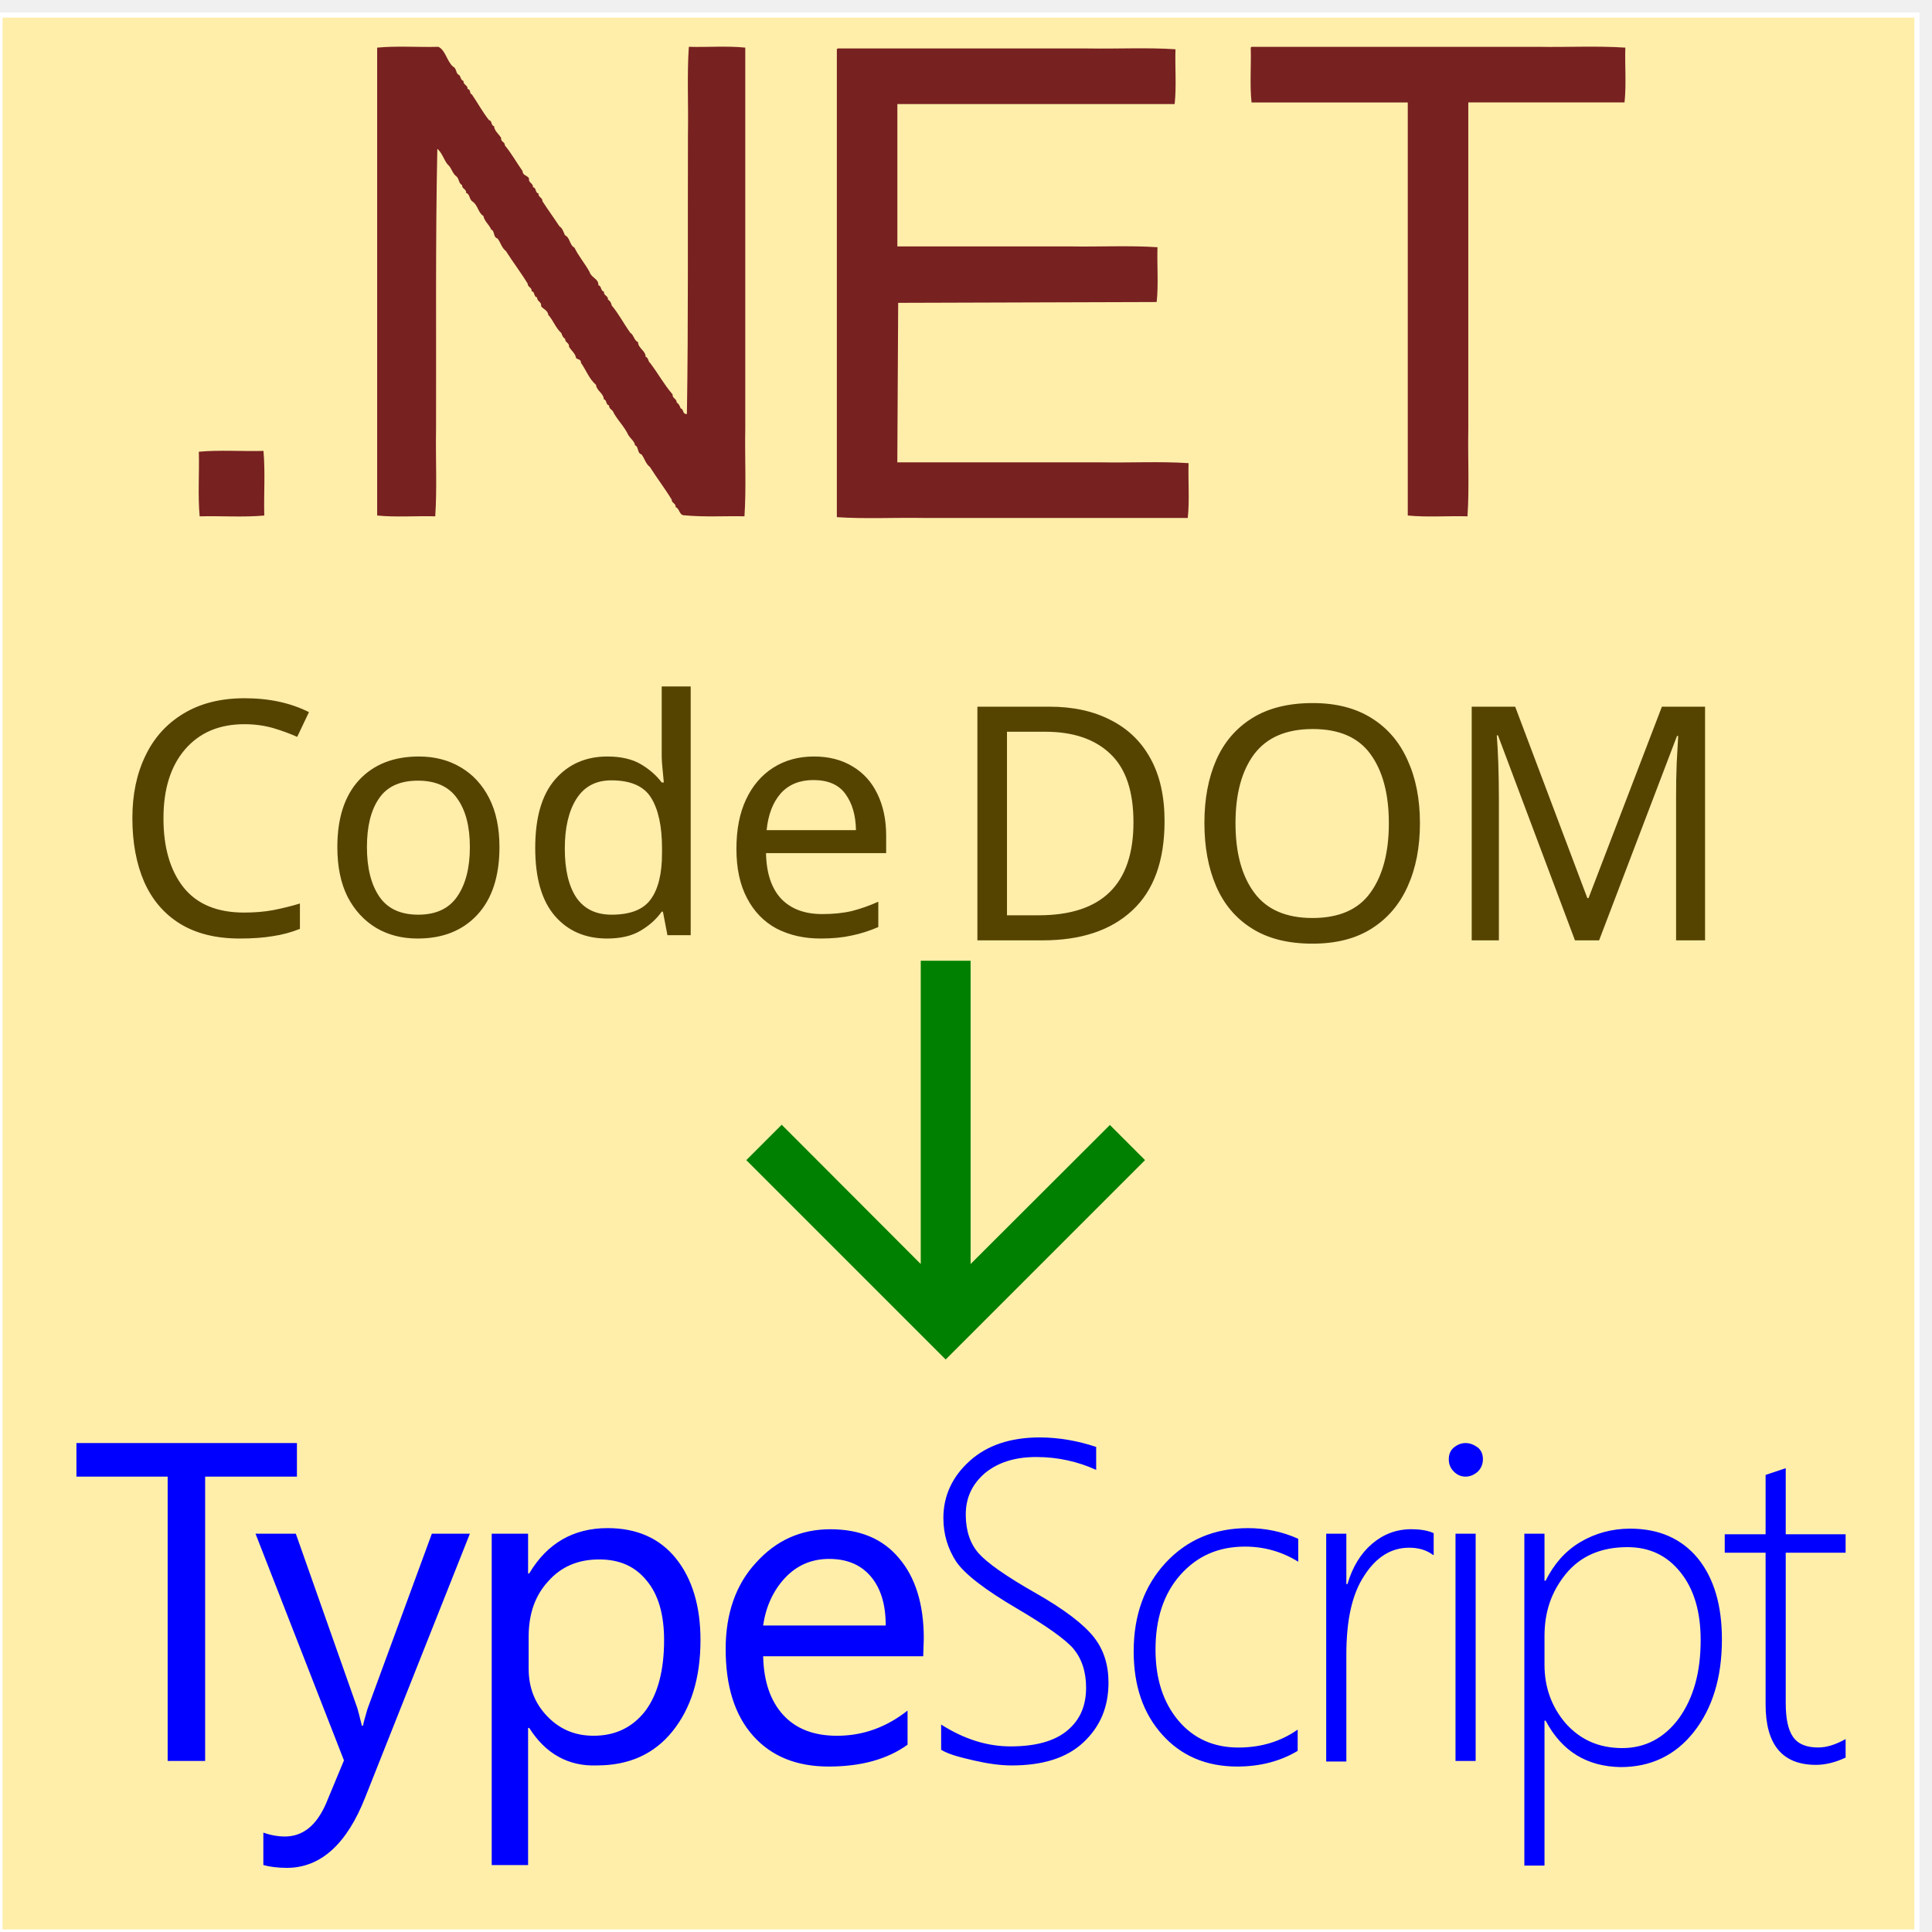
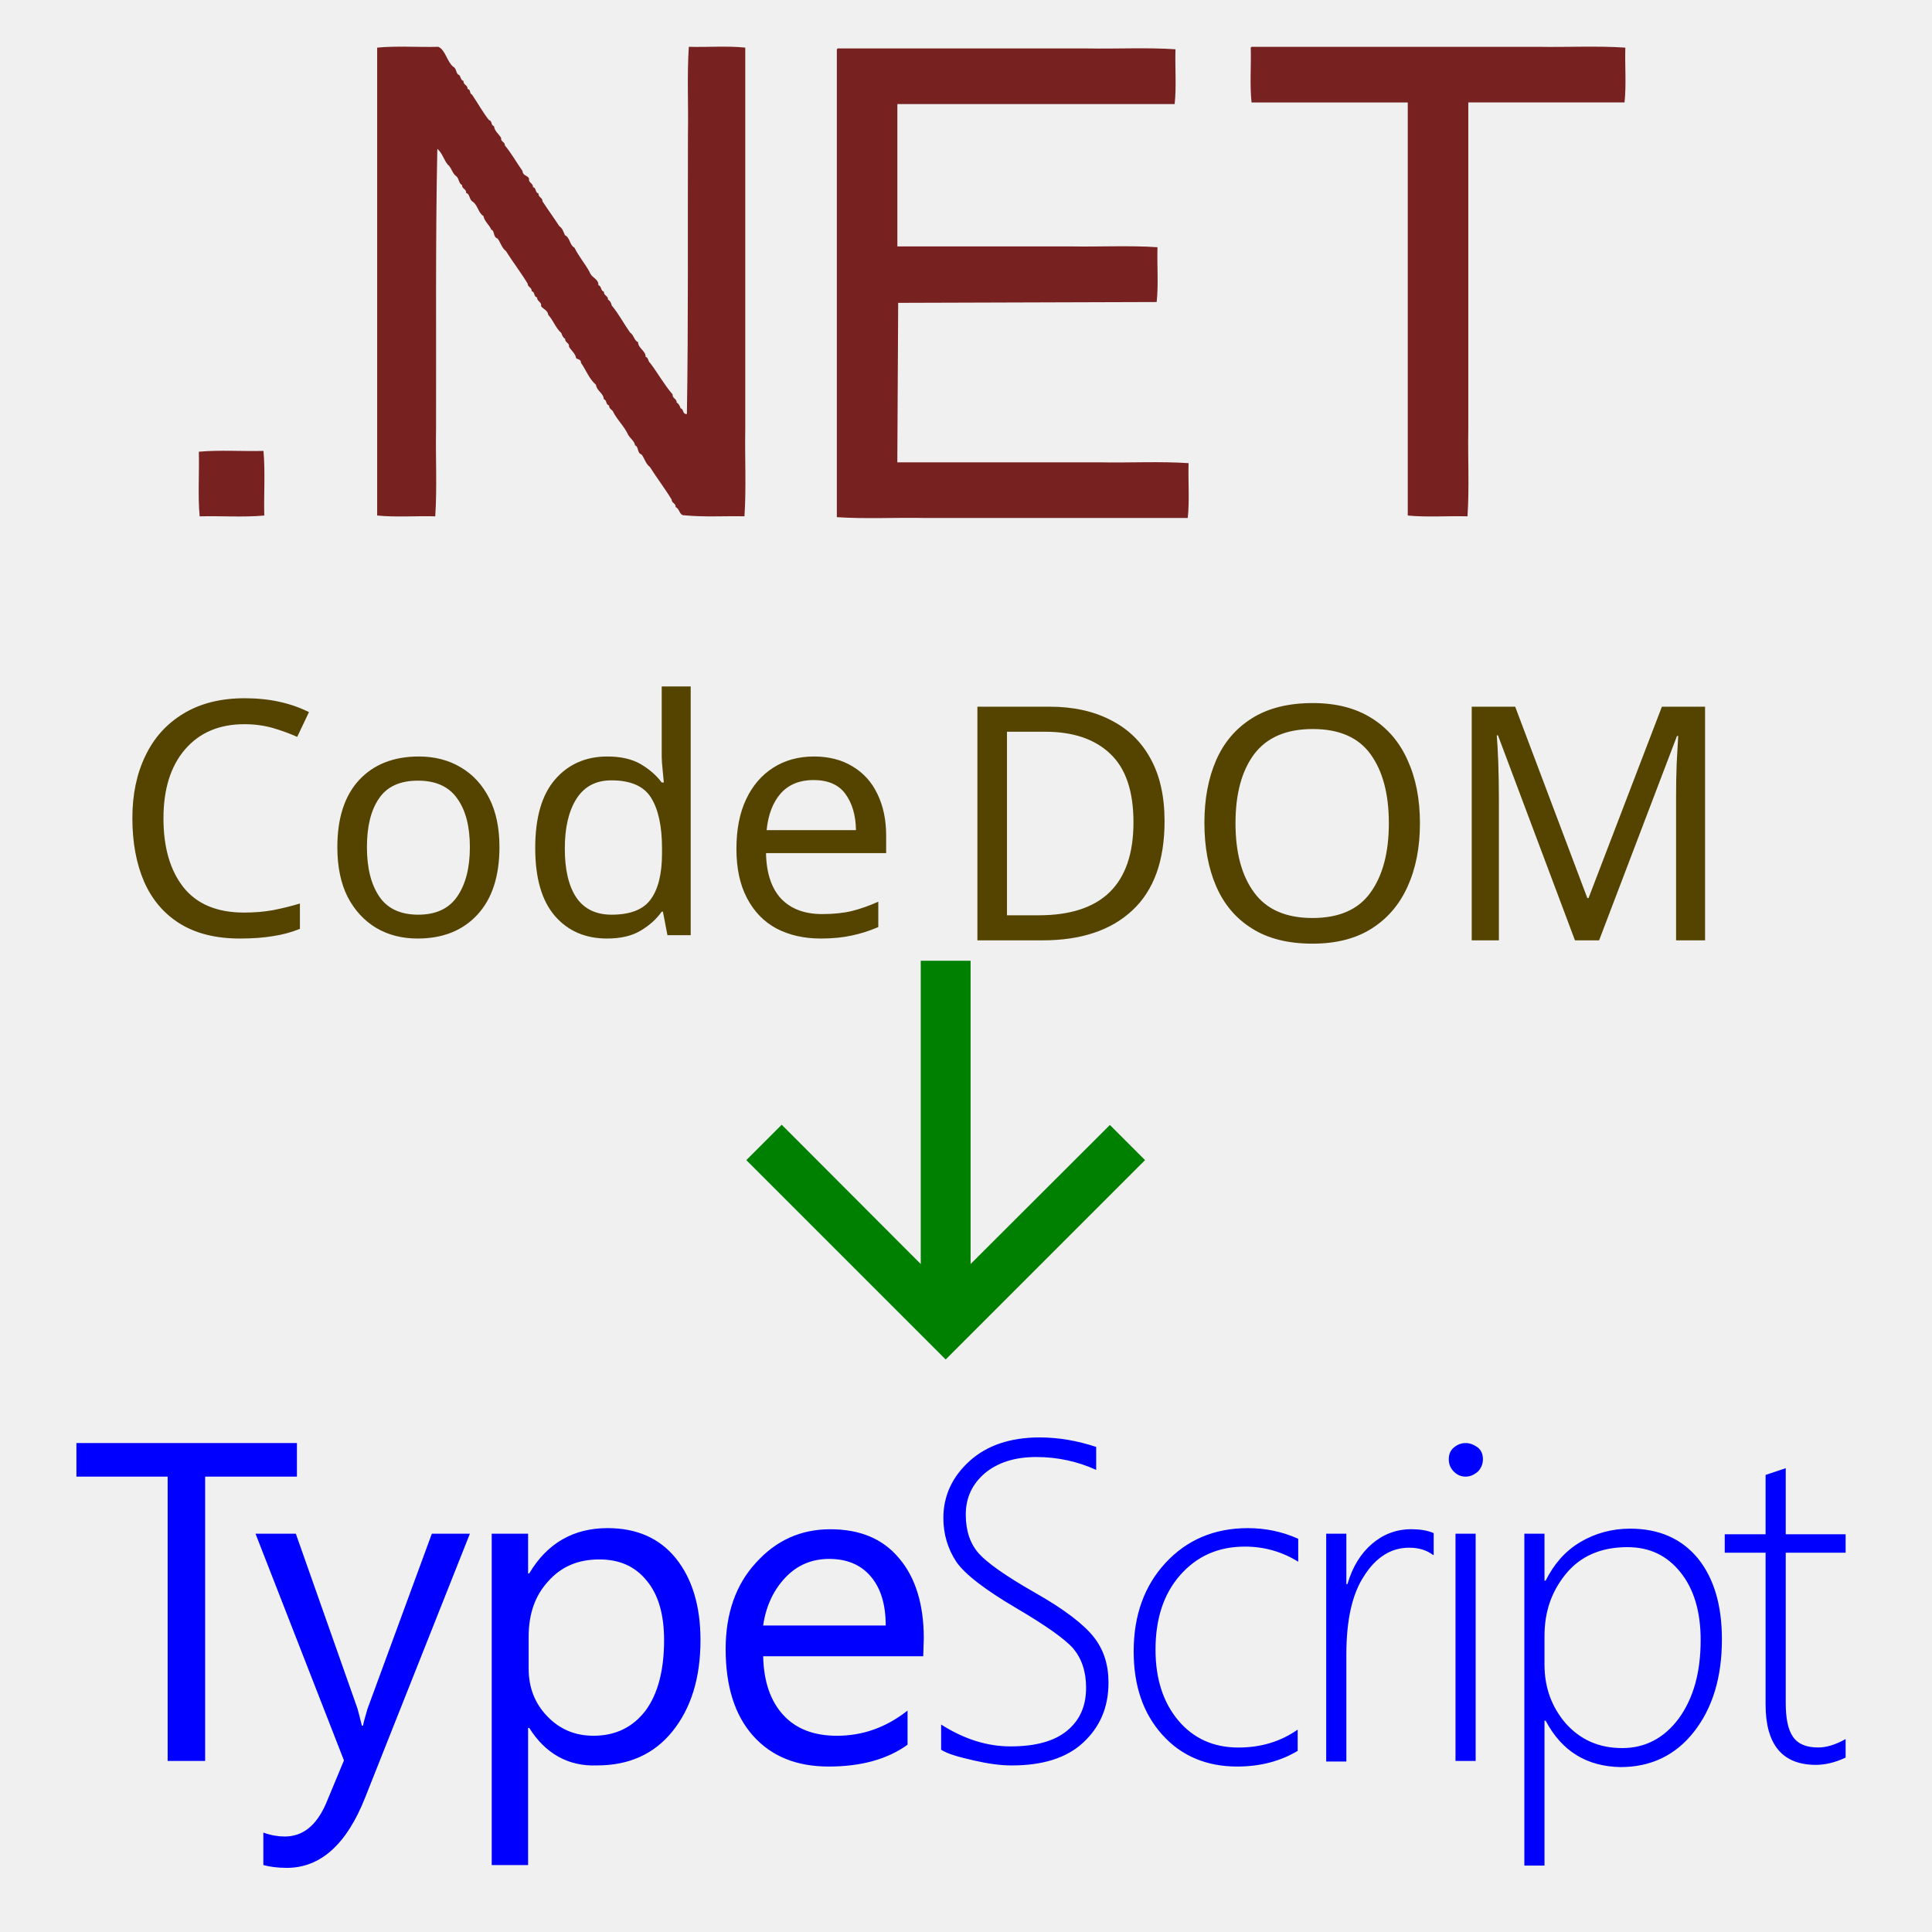
<svg xmlns="http://www.w3.org/2000/svg" width="100mm" height="100mm" viewBox="0 0 100 100" version="1.1" id="svg1386">
  <defs id="defs1380" />
-   <g id="layer2">
-     <rect transform="translate(0,-197)" style="fill:#ffeeaa;fill-opacity:1;stroke:#ffffff;stroke-width:0.265;stroke-opacity:1" id="rect1979" width="99.219" height="99.219" x="0" y="197.781" />
-   </g>
+   <g id="layer2" />
  <g id="layer1" transform="translate(0,-197)">
    <path style="fill:#782121;fill-opacity:1;stroke:#000069;stroke-width:0.085;stroke-opacity:0" d="m 10.292,220.381 c 0.029,1.109 -0.057,2.265 0.042,3.345 1.109,-0.029 2.265,0.057 3.345,-0.042 -0.029,-1.109 0.057,-2.265 -0.042,-3.345 -1.108,0.029 -2.266,-0.057 -3.345,0.042 z" id="path3066" />
    <path style="fill:#782121;fill-opacity:1;stroke:#000069;stroke-width:0.085;stroke-opacity:0" d="m 19.522,199.466 c 0,8.072 0,16.145 0,24.217 0.967,0.099 2.01,0.014 3.006,0.042 0.099,-1.475 0.014,-3.026 0.042,-4.53 0.014,-4.831 -0.035,-9.663 0.066,-14.493 0.255,0.216 0.341,0.578 0.535,0.812 0.196,0.147 0.238,0.48 0.471,0.63 0.126,0.137 0.104,0.358 0.278,0.437 -0.023,0.2 0.234,0.198 0.204,0.405 0.221,0.064 0.139,0.335 0.352,0.458 0.261,0.191 0.284,0.584 0.545,0.733 0.045,0.278 0.312,0.46 0.405,0.709 0.193,0.06 0.087,0.394 0.328,0.46 0.159,0.205 0.208,0.477 0.434,0.651 0.359,0.569 0.782,1.12 1.125,1.686 -0.003,0.188 0.227,0.188 0.204,0.389 0.189,0.037 0.093,0.291 0.286,0.323 -0.019,0.214 0.251,0.225 0.201,0.45 0.114,0.159 0.344,0.211 0.376,0.455 0.258,0.283 0.384,0.684 0.675,0.939 0.038,0.114 0.085,0.241 0.201,0.302 -0.025,0.194 0.228,0.199 0.193,0.402 0.122,0.21 0.334,0.349 0.37,0.595 0.11,0.079 0.252,0.055 0.251,0.241 0.271,0.383 0.421,0.833 0.778,1.14 0.031,0.311 0.397,0.432 0.405,0.749 0.177,0.038 0.086,0.285 0.275,0.315 -0.015,0.151 0.117,0.21 0.188,0.291 0.2,0.431 0.598,0.787 0.802,1.238 0.122,0.206 0.316,0.312 0.355,0.542 0.198,0.067 0.09,0.396 0.333,0.468 0.159,0.205 0.208,0.477 0.434,0.651 0.359,0.569 0.782,1.12 1.125,1.686 -0.003,0.188 0.227,0.188 0.204,0.389 0.219,0.071 0.173,0.441 0.476,0.426 1.025,0.097 2.059,0.029 3.088,0.05 0.099,-1.475 0.014,-3.026 0.042,-4.53 0,-6.576 0,-13.153 0,-19.729 -0.939,-0.099 -1.953,-0.014 -2.921,-0.042 -0.1,1.475 -0.017,3.026 -0.046,4.53 -0.016,4.819 0.023,9.68 -0.054,14.474 -0.237,0.03 -0.149,-0.249 -0.325,-0.291 -0.042,-0.116 -0.088,-0.237 -0.204,-0.299 0.011,-0.2 -0.231,-0.211 -0.212,-0.423 -0.439,-0.508 -0.758,-1.095 -1.162,-1.627 -0.112,-0.073 -0.077,-0.27 -0.233,-0.318 7.37e-4,-0.321 -0.39,-0.441 -0.392,-0.759 -0.205,-0.079 -0.213,-0.368 -0.413,-0.497 -0.329,-0.465 -0.587,-0.968 -0.95,-1.402 -0.028,-0.135 -0.086,-0.241 -0.196,-0.307 0.023,-0.2 -0.234,-0.198 -0.204,-0.405 -0.188,-0.049 -0.111,-0.287 -0.294,-0.341 0.027,-0.326 -0.362,-0.378 -0.45,-0.675 -0.233,-0.434 -0.573,-0.822 -0.783,-1.262 -0.269,-0.148 -0.215,-0.507 -0.497,-0.651 -0.078,-0.174 -0.118,-0.348 -0.288,-0.463 -0.282,-0.432 -0.602,-0.87 -0.873,-1.289 0.009,-0.2 -0.227,-0.201 -0.206,-0.405 -0.189,-0.037 -0.093,-0.291 -0.286,-0.323 0.021,-0.214 -0.249,-0.222 -0.201,-0.445 -0.075,-0.177 -0.333,-0.145 -0.336,-0.389 -0.307,-0.433 -0.591,-0.941 -0.918,-1.331 0.011,-0.186 -0.227,-0.184 -0.191,-0.384 -0.124,-0.214 -0.347,-0.354 -0.37,-0.614 -0.173,-0.035 -0.081,-0.273 -0.262,-0.312 -0.328,-0.417 -0.588,-0.897 -0.884,-1.328 -0.133,-0.026 -0.046,-0.276 -0.225,-0.278 0.025,-0.209 -0.232,-0.213 -0.206,-0.415 -0.157,-0.06 -0.132,-0.203 -0.228,-0.315 -0.179,-0.043 -0.115,-0.341 -0.315,-0.429 -0.323,-0.284 -0.392,-0.855 -0.759,-1.027 -1.049,0.028 -2.148,-0.056 -3.167,0.042 z" id="path3068" />
    <path style="fill:#782121;fill-opacity:1;stroke:#000069;stroke-width:0.085;stroke-opacity:0" d="m 43.315,199.551 c 0,8.072 0,16.145 0,24.217 1.475,0.099 3.026,0.014 4.53,0.042 4.544,0 9.088,0 13.633,0 0.099,-0.911 0.014,-1.897 0.042,-2.837 -1.475,-0.099 -3.026,-0.014 -4.53,-0.042 -3.515,0 -7.03,0 -10.545,0 0.016,-2.752 0.031,-5.504 0.045,-8.256 4.46,-0.014 8.919,-0.028 13.379,-0.042 0.099,-0.91 0.014,-1.897 0.042,-2.837 -1.475,-0.099 -3.026,-0.014 -4.53,-0.042 -2.978,0 -5.955,0 -8.933,0 0,-2.456 0,-4.911 0,-7.367 4.784,0 9.568,0 14.352,0 0.099,-0.911 0.014,-1.897 0.042,-2.837 -1.475,-0.099 -3.026,-0.014 -4.53,-0.042 -4.318,0 -8.637,0 -12.955,0 z" id="path3070" />
    <path style="fill:#782121;fill-opacity:1;stroke:#000069;stroke-width:0.085;stroke-opacity:0" d="m 64.738,199.466 c 0.029,0.939 -0.057,1.927 0.042,2.837 2.695,0 5.391,0 8.086,0 0,7.127 0,14.254 0,21.38 0.995,0.099 2.066,0.014 3.091,0.042 0.099,-1.475 0.014,-3.026 0.042,-4.53 0,-5.631 0,-11.262 0,-16.893 2.695,0 5.391,0 8.086,0 0.099,-0.911 0.014,-1.897 0.042,-2.837 -1.475,-0.099 -3.026,-0.014 -4.53,-0.042 -4.939,0 -9.879,0 -14.818,0 z" id="path3072" />
    <path class="st0" d="m 15.369,273.43 h -4.751 v 14.716 H 8.678 V 273.43 H 3.956 v -1.738 H 15.369 Z" id="path4" style="fill:#0000ff;stroke-width:0.29" />
    <path class="st0" d="m 24.321,276.385 -5.417,13.645 c -0.956,2.433 -2.318,3.65 -4.056,3.65 -0.492,0 -0.898,-0.058 -1.217,-0.145 v -1.68 c 0.406,0.145 0.782,0.203 1.101,0.203 0.956,0 1.651,-0.579 2.144,-1.709 l 0.927,-2.231 -4.577,-11.733 h 2.086 l 3.187,9.038 c 0.029,0.116 0.116,0.406 0.232,0.898 h 0.058 c 0.029,-0.174 0.116,-0.464 0.232,-0.869 l 3.331,-9.067 z m 3.071,10.052 h -0.058 v 7.098 h -1.883 v -17.15 h 1.883 v 2.057 h 0.058 c 0.927,-1.564 2.289,-2.347 4.056,-2.347 1.506,0 2.694,0.521 3.534,1.564 0.84,1.043 1.275,2.462 1.275,4.23 0,1.97 -0.492,3.534 -1.448,4.722 -0.956,1.188 -2.26,1.767 -3.911,1.767 -1.477,0.058 -2.665,-0.608 -3.505,-1.941 z m -0.029,-4.722 v 1.651 c 0,0.985 0.319,1.796 0.956,2.462 0.637,0.666 1.42,1.014 2.404,1.014 1.13,0 2.028,-0.435 2.694,-1.304 0.637,-0.869 0.956,-2.086 0.956,-3.65 0,-1.304 -0.29,-2.347 -0.898,-3.071 -0.608,-0.753 -1.42,-1.101 -2.462,-1.101 -1.101,0 -1.97,0.377 -2.636,1.13 -0.695,0.753 -1.014,1.709 -1.014,2.868 z m 20.423,1.014 h -8.285 c 0.029,1.304 0.377,2.318 1.043,3.042 0.666,0.724 1.593,1.072 2.781,1.072 1.333,0 2.549,-0.435 3.65,-1.304 v 1.767 c -1.043,0.753 -2.404,1.13 -4.085,1.13 -1.651,0 -2.955,-0.521 -3.911,-1.593 -0.956,-1.072 -1.419,-2.578 -1.419,-4.49 0,-1.825 0.521,-3.331 1.564,-4.461 1.043,-1.159 2.318,-1.738 3.853,-1.738 1.535,0 2.723,0.492 3.563,1.506 0.84,0.985 1.275,2.375 1.275,4.143 z m -1.941,-1.593 c 0,-1.101 -0.261,-1.941 -0.782,-2.549 -0.521,-0.608 -1.246,-0.898 -2.144,-0.898 -0.898,0 -1.651,0.319 -2.26,0.956 -0.608,0.637 -1.014,1.477 -1.159,2.491 z m 2.868,6.431 v -1.304 c 1.188,0.753 2.375,1.13 3.592,1.13 1.275,0 2.26,-0.261 2.926,-0.811 0.666,-0.55 0.985,-1.275 0.985,-2.231 0,-0.84 -0.232,-1.506 -0.666,-2.028 -0.435,-0.492 -1.42,-1.188 -2.897,-2.057 -1.68,-0.985 -2.723,-1.796 -3.158,-2.433 -0.435,-0.666 -0.666,-1.419 -0.666,-2.26 0,-1.159 0.464,-2.144 1.362,-2.955 0.898,-0.811 2.115,-1.217 3.621,-1.217 0.985,0 1.97,0.174 2.926,0.492 v 1.188 c -0.956,-0.435 -1.999,-0.666 -3.1,-0.666 -1.13,0 -1.999,0.29 -2.665,0.84 -0.666,0.579 -0.985,1.275 -0.985,2.144 0,0.84 0.232,1.506 0.666,1.999 0.435,0.492 1.42,1.188 2.897,2.028 1.535,0.869 2.549,1.651 3.071,2.318 0.521,0.666 0.753,1.448 0.753,2.347 0,1.275 -0.435,2.289 -1.304,3.1 -0.869,0.811 -2.115,1.188 -3.708,1.188 -0.579,0 -1.217,-0.087 -1.97,-0.261 -0.753,-0.174 -1.304,-0.319 -1.68,-0.55 z m 18.454,0.058 c -0.869,0.521 -1.912,0.811 -3.129,0.811 -1.593,0 -2.897,-0.55 -3.882,-1.651 -0.985,-1.101 -1.477,-2.52 -1.477,-4.316 0,-1.854 0.55,-3.389 1.651,-4.577 1.101,-1.188 2.52,-1.796 4.259,-1.796 0.898,0 1.767,0.174 2.607,0.55 v 1.188 c -0.84,-0.521 -1.767,-0.782 -2.752,-0.782 -1.391,0 -2.491,0.492 -3.36,1.477 -0.869,0.985 -1.275,2.289 -1.275,3.853 0,1.535 0.406,2.752 1.188,3.679 0.782,0.927 1.825,1.391 3.1,1.391 1.188,0 2.202,-0.319 3.071,-0.927 z m 7.011,-10.139 c -0.348,-0.261 -0.753,-0.377 -1.246,-0.377 -0.927,0 -1.709,0.492 -2.318,1.448 -0.637,0.956 -0.927,2.318 -0.927,4.085 v 5.533 h -1.043 v -11.791 h 1.043 v 2.607 h 0.058 c 0.261,-0.898 0.695,-1.593 1.275,-2.086 0.579,-0.492 1.246,-0.753 2.028,-0.753 0.435,0 0.84,0.058 1.159,0.203 v 1.13 z m 1.68,-4.056 c -0.232,0 -0.435,-0.087 -0.608,-0.261 -0.174,-0.174 -0.261,-0.377 -0.261,-0.637 0,-0.261 0.087,-0.464 0.261,-0.608 0.174,-0.145 0.377,-0.232 0.608,-0.232 0.232,0 0.435,0.087 0.637,0.232 0.174,0.145 0.261,0.348 0.261,0.608 0,0.232 -0.087,0.464 -0.261,0.637 -0.203,0.174 -0.406,0.261 -0.637,0.261 z m -0.521,14.716 v -11.762 h 1.043 v 11.762 z m 4.664,-2.086 h -0.058 v 7.503 h -1.043 v -17.179 h 1.043 v 2.433 h 0.058 c 0.435,-0.869 1.014,-1.535 1.796,-1.999 0.782,-0.464 1.651,-0.695 2.578,-0.695 1.506,0 2.665,0.521 3.505,1.535 0.84,1.043 1.246,2.433 1.246,4.201 0,1.97 -0.492,3.563 -1.448,4.78 -0.956,1.217 -2.231,1.825 -3.795,1.825 -1.738,-0.029 -3.042,-0.811 -3.882,-2.404 z m -0.058,-4.374 v 1.477 c 0,1.188 0.377,2.202 1.101,3.042 0.753,0.84 1.709,1.275 2.926,1.275 1.188,0 2.173,-0.521 2.926,-1.535 0.753,-1.043 1.13,-2.375 1.13,-4.056 0,-1.477 -0.348,-2.636 -1.043,-3.505 -0.695,-0.869 -1.593,-1.304 -2.752,-1.304 -1.362,0 -2.433,0.464 -3.187,1.391 -0.753,0.927 -1.101,1.97 -1.101,3.216 z m 15.586,6.286 c -0.55,0.261 -1.072,0.377 -1.535,0.377 -1.738,0 -2.607,-1.043 -2.607,-3.129 v -7.851 h -2.115 v -0.956 h 2.115 v -3.071 l 0.521,-0.174 0.521,-0.174 v 3.418 h 3.1 v 0.956 h -3.1 v 7.764 c 0,0.811 0.116,1.391 0.377,1.767 0.261,0.377 0.695,0.55 1.304,0.55 0.435,0 0.898,-0.145 1.419,-0.435 z" id="path6" style="fill:#0000ff;stroke-width:0.29" />
    <path style="fill:#008000;stroke-width:1.29" d="m 59.267,257.048 -1.819,-1.819 -7.21,7.197 v -15.697 h -2.58 v 15.697 l -7.197,-7.21 -1.832,1.832 10.319,10.319 z" id="path4-5" />
    <text xml:space="preserve" style="font-style:normal;font-variant:normal;font-weight:normal;font-stretch:normal;font-size:16.933px;line-height:1.25;font-family:sans-serif;-inkscape-font-specification:'sans-serif, Normal';font-variant-ligatures:normal;font-variant-caps:normal;font-variant-numeric:normal;font-feature-settings:normal;text-align:start;letter-spacing:0px;word-spacing:0px;writing-mode:lr-tb;text-anchor:start;fill:#554400;fill-opacity:1;stroke:none;stroke-width:0.265" x="5.821" y="245.406" id="text1971">
      <tspan id="tspan1969" x="5.821" y="245.406" style="font-style:normal;font-variant:normal;font-weight:normal;font-stretch:normal;font-size:16.933px;font-family:sans-serif;-inkscape-font-specification:'sans-serif, Normal';font-variant-ligatures:normal;font-variant-caps:normal;font-variant-numeric:normal;font-feature-settings:normal;text-align:start;writing-mode:lr-tb;text-anchor:start;fill:#554400;stroke-width:0.265">Code</tspan>
    </text>
    <text xml:space="preserve" style="font-style:normal;font-variant:normal;font-weight:normal;font-stretch:normal;font-size:16.933px;line-height:1.25;font-family:sans-serif;-inkscape-font-specification:'sans-serif, Normal';font-variant-ligatures:normal;font-variant-caps:normal;font-variant-numeric:normal;font-feature-settings:normal;text-align:start;letter-spacing:0px;word-spacing:0px;writing-mode:lr-tb;text-anchor:start;fill:#554400;fill-opacity:1;stroke:none;stroke-width:0.265" x="48.948" y="245.671" id="text1975">
      <tspan id="tspan1973" x="48.948" y="245.671" style="font-style:normal;font-variant:normal;font-weight:normal;font-stretch:normal;font-size:16.933px;font-family:sans-serif;-inkscape-font-specification:'sans-serif, Normal';font-variant-ligatures:normal;font-variant-caps:normal;font-variant-numeric:normal;font-feature-settings:normal;text-align:start;writing-mode:lr-tb;text-anchor:start;fill:#554400;stroke-width:0.265">DOM</tspan>
    </text>
  </g>
</svg>
